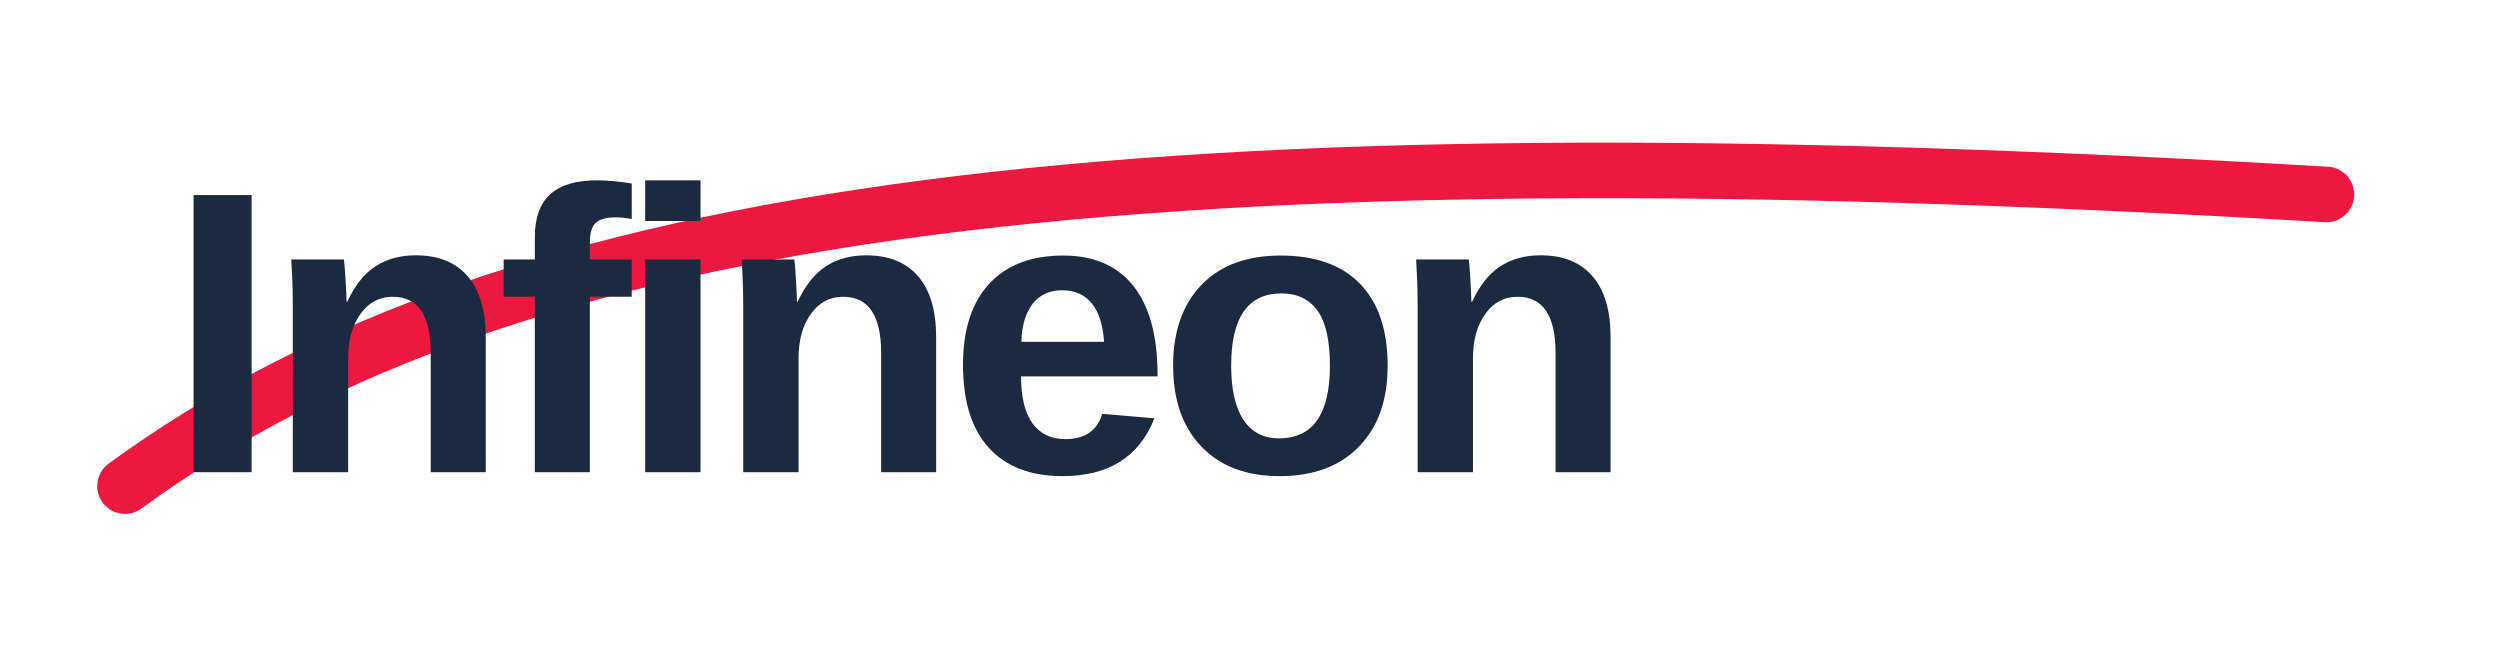
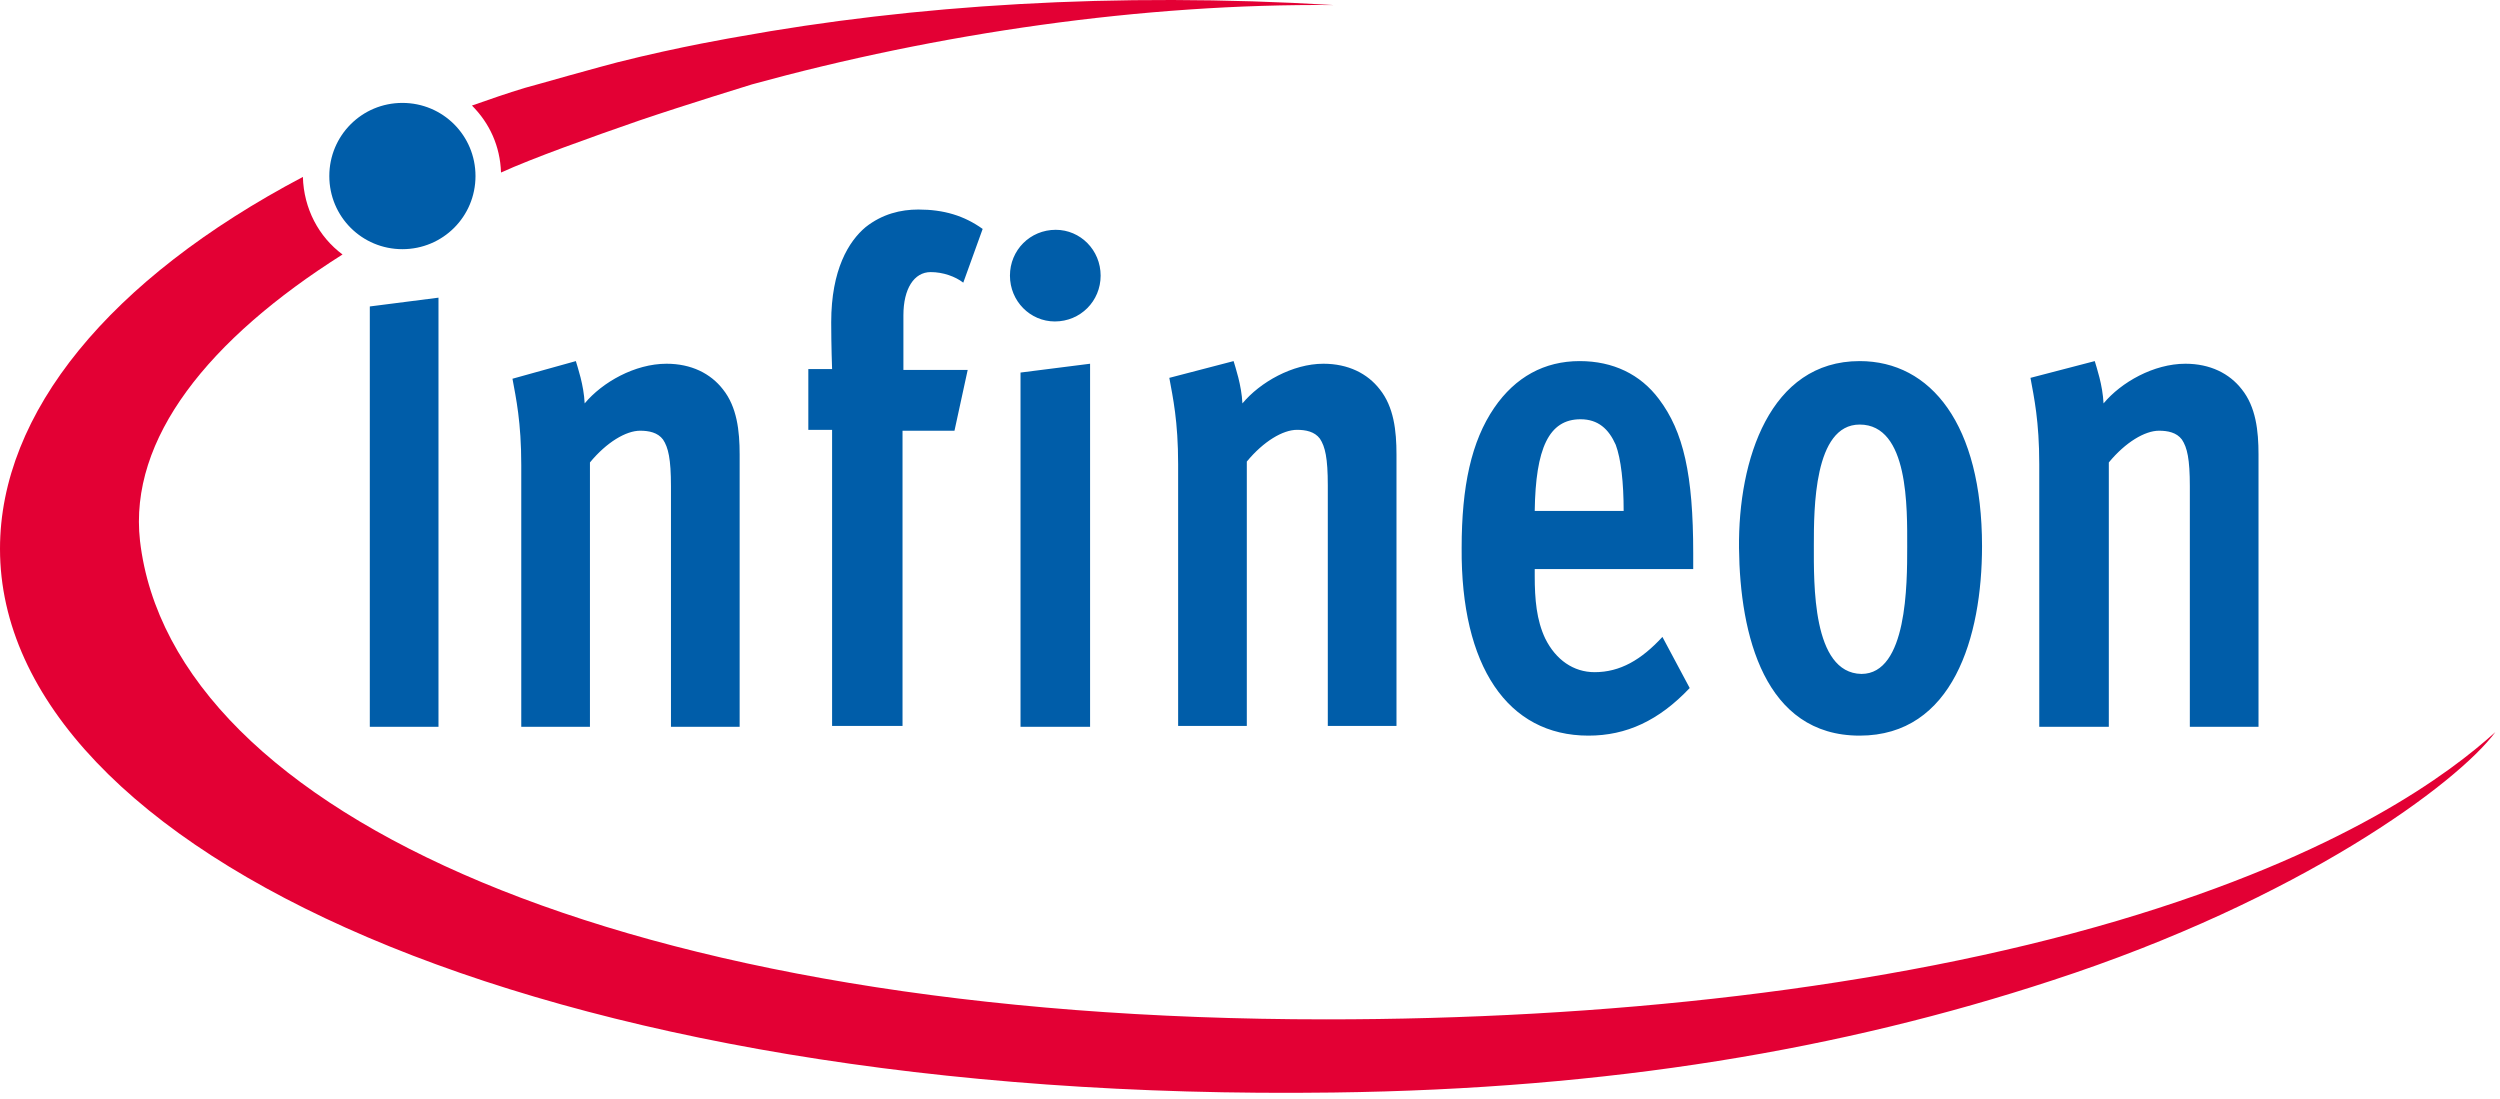
- <svg xmlns="http://www.w3.org/2000/svg" viewBox="0 0 360 96" role="img" aria-labelledby="title desc">
-   <rect width="360" height="96" fill="none" />
-   <path d="M18 70C74 29 165 18 335 28" fill="none" stroke="#ec1840" stroke-width="8" stroke-linecap="round" />
-   <text x="24" y="68" fill="#1b2a41" font-family="Arial, Helvetica, sans-serif" font-size="58" font-weight="700" letter-spacing="-2">Infineon</text>
+ <svg xmlns="http://www.w3.org/2000/svg" width="91" height="40" viewBox="0 0 91 40" fill="none">
+   <path d="M67.691 26.777C71.088 26.777 72.146 23.184 72.146 19.88C72.146 15.454 70.287 13.144 67.691 13.144C64.422 13.144 63.268 16.737 63.3 19.944C63.332 23.12 64.23 26.777 67.691 26.777ZM66.024 19.848C66.024 18.533 66.024 15.454 67.691 15.454C69.486 15.454 69.422 18.501 69.422 19.912C69.422 21.259 69.422 24.531 67.755 24.531C65.96 24.499 66.024 21.227 66.024 19.848ZM57.819 26.777C59.198 26.777 60.383 26.231 61.505 25.044L60.512 23.184C59.742 24.018 58.973 24.467 58.044 24.467C57.275 24.467 56.633 24.018 56.249 23.248C55.928 22.575 55.864 21.805 55.864 20.971V20.714H61.633V20.137C61.633 17.282 61.281 15.71 60.383 14.523C59.71 13.625 58.717 13.144 57.499 13.144C56.217 13.144 55.159 13.722 54.39 14.844C53.557 16.063 53.204 17.699 53.204 19.944C53.172 24.243 54.871 26.777 57.819 26.777ZM57.531 15.261C58.172 15.261 58.557 15.614 58.813 16.191C59.005 16.705 59.101 17.571 59.101 18.597H55.864C55.896 16.32 56.377 15.261 57.531 15.261ZM74.261 26.456H76.761V16.833C77.37 16.095 78.075 15.678 78.588 15.678C78.909 15.678 79.229 15.742 79.421 15.999C79.614 16.288 79.71 16.705 79.71 17.699V26.456H82.21V16.544C82.21 15.678 82.114 14.812 81.601 14.171C81.152 13.593 80.447 13.24 79.55 13.24C78.396 13.24 77.21 13.914 76.569 14.684C76.537 14.01 76.313 13.369 76.249 13.144L73.909 13.754C74.037 14.459 74.229 15.325 74.229 16.897V26.456H74.261ZM45.224 14.684C45.191 14.01 44.967 13.369 44.903 13.144L42.563 13.754C42.691 14.459 42.884 15.325 42.884 16.897V26.424H45.384V16.801C45.993 16.063 46.698 15.646 47.211 15.646C47.531 15.646 47.852 15.71 48.044 15.967C48.236 16.256 48.332 16.672 48.332 17.667V26.424H50.832V16.544C50.832 15.678 50.736 14.812 50.223 14.171C49.775 13.593 49.07 13.24 48.172 13.24C47.05 13.24 45.864 13.914 45.224 14.684ZM14.647 9.07C16.122 9.07 17.308 7.884 17.308 6.408C17.308 4.933 16.122 3.746 14.647 3.746C13.173 3.746 11.987 4.933 11.987 6.408C11.987 7.884 13.173 9.07 14.647 9.07ZM26.923 26.456V16.544C26.923 15.678 26.826 14.812 26.314 14.171C25.865 13.593 25.16 13.24 24.262 13.24C23.109 13.24 21.923 13.914 21.282 14.684C21.25 14.01 21.025 13.369 20.961 13.144L18.654 13.786C18.782 14.491 18.974 15.357 18.974 16.929V26.456H21.474V16.833C22.083 16.095 22.788 15.678 23.301 15.678C23.621 15.678 23.942 15.742 24.134 15.999C24.326 16.288 24.423 16.705 24.423 17.699V26.456H26.923ZM38.429 8.365C37.499 8.365 36.762 9.102 36.762 10.033C36.762 10.963 37.499 11.701 38.397 11.701C39.326 11.701 40.063 10.963 40.063 10.033C40.063 9.102 39.326 8.365 38.429 8.365ZM13.461 26.456H15.961V10.835L13.461 11.155V26.456ZM33.878 9.904C34.326 9.904 34.775 10.065 35.063 10.289L35.769 8.333C35.096 7.852 34.358 7.627 33.429 7.627C32.788 7.627 32.115 7.787 31.506 8.269C30.897 8.782 30.256 9.808 30.256 11.733C30.256 12.567 30.288 13.433 30.288 13.433H29.423V15.646H30.288V26.424H32.852V15.678H34.743L35.224 13.465H32.884V11.476C32.884 10.514 33.269 9.904 33.878 9.904ZM37.147 26.456H39.679V13.24L37.147 13.561V26.456Z" fill="#005DA9" />
+   <path d="M77.082 33.513C68.62 36.015 58.332 37.105 48.268 37.105C22.724 37.105 6.25 29.599 5.096 19.688C4.679 15.967 7.596 12.342 12.468 9.263C11.602 8.621 11.057 7.595 11.025 6.44C3.974 10.161 0 15.037 0 19.976C0 30.915 19.519 40.153 48.525 39.768C58.62 39.639 67.05 38.196 74.678 35.694C83.748 32.743 89.453 28.509 90.831 26.648C89.197 28.124 85.319 31.075 77.082 33.513ZM23.269 4.387C24.967 3.81 27.371 3.072 27.371 3.072C34.134 1.212 41.602 0.121 48.557 0.185C40.544 -0.296 33.236 0.185 26.858 1.34C26.858 1.34 24.743 1.693 22.468 2.27C22.468 2.27 21.378 2.559 20.705 2.751C20.032 2.944 19.102 3.2 19.102 3.2C18.461 3.393 17.82 3.617 17.179 3.842C17.82 4.483 18.205 5.317 18.237 6.28C19.359 5.767 21.506 4.997 23.269 4.387Z" fill="#E30034" />
</svg>
